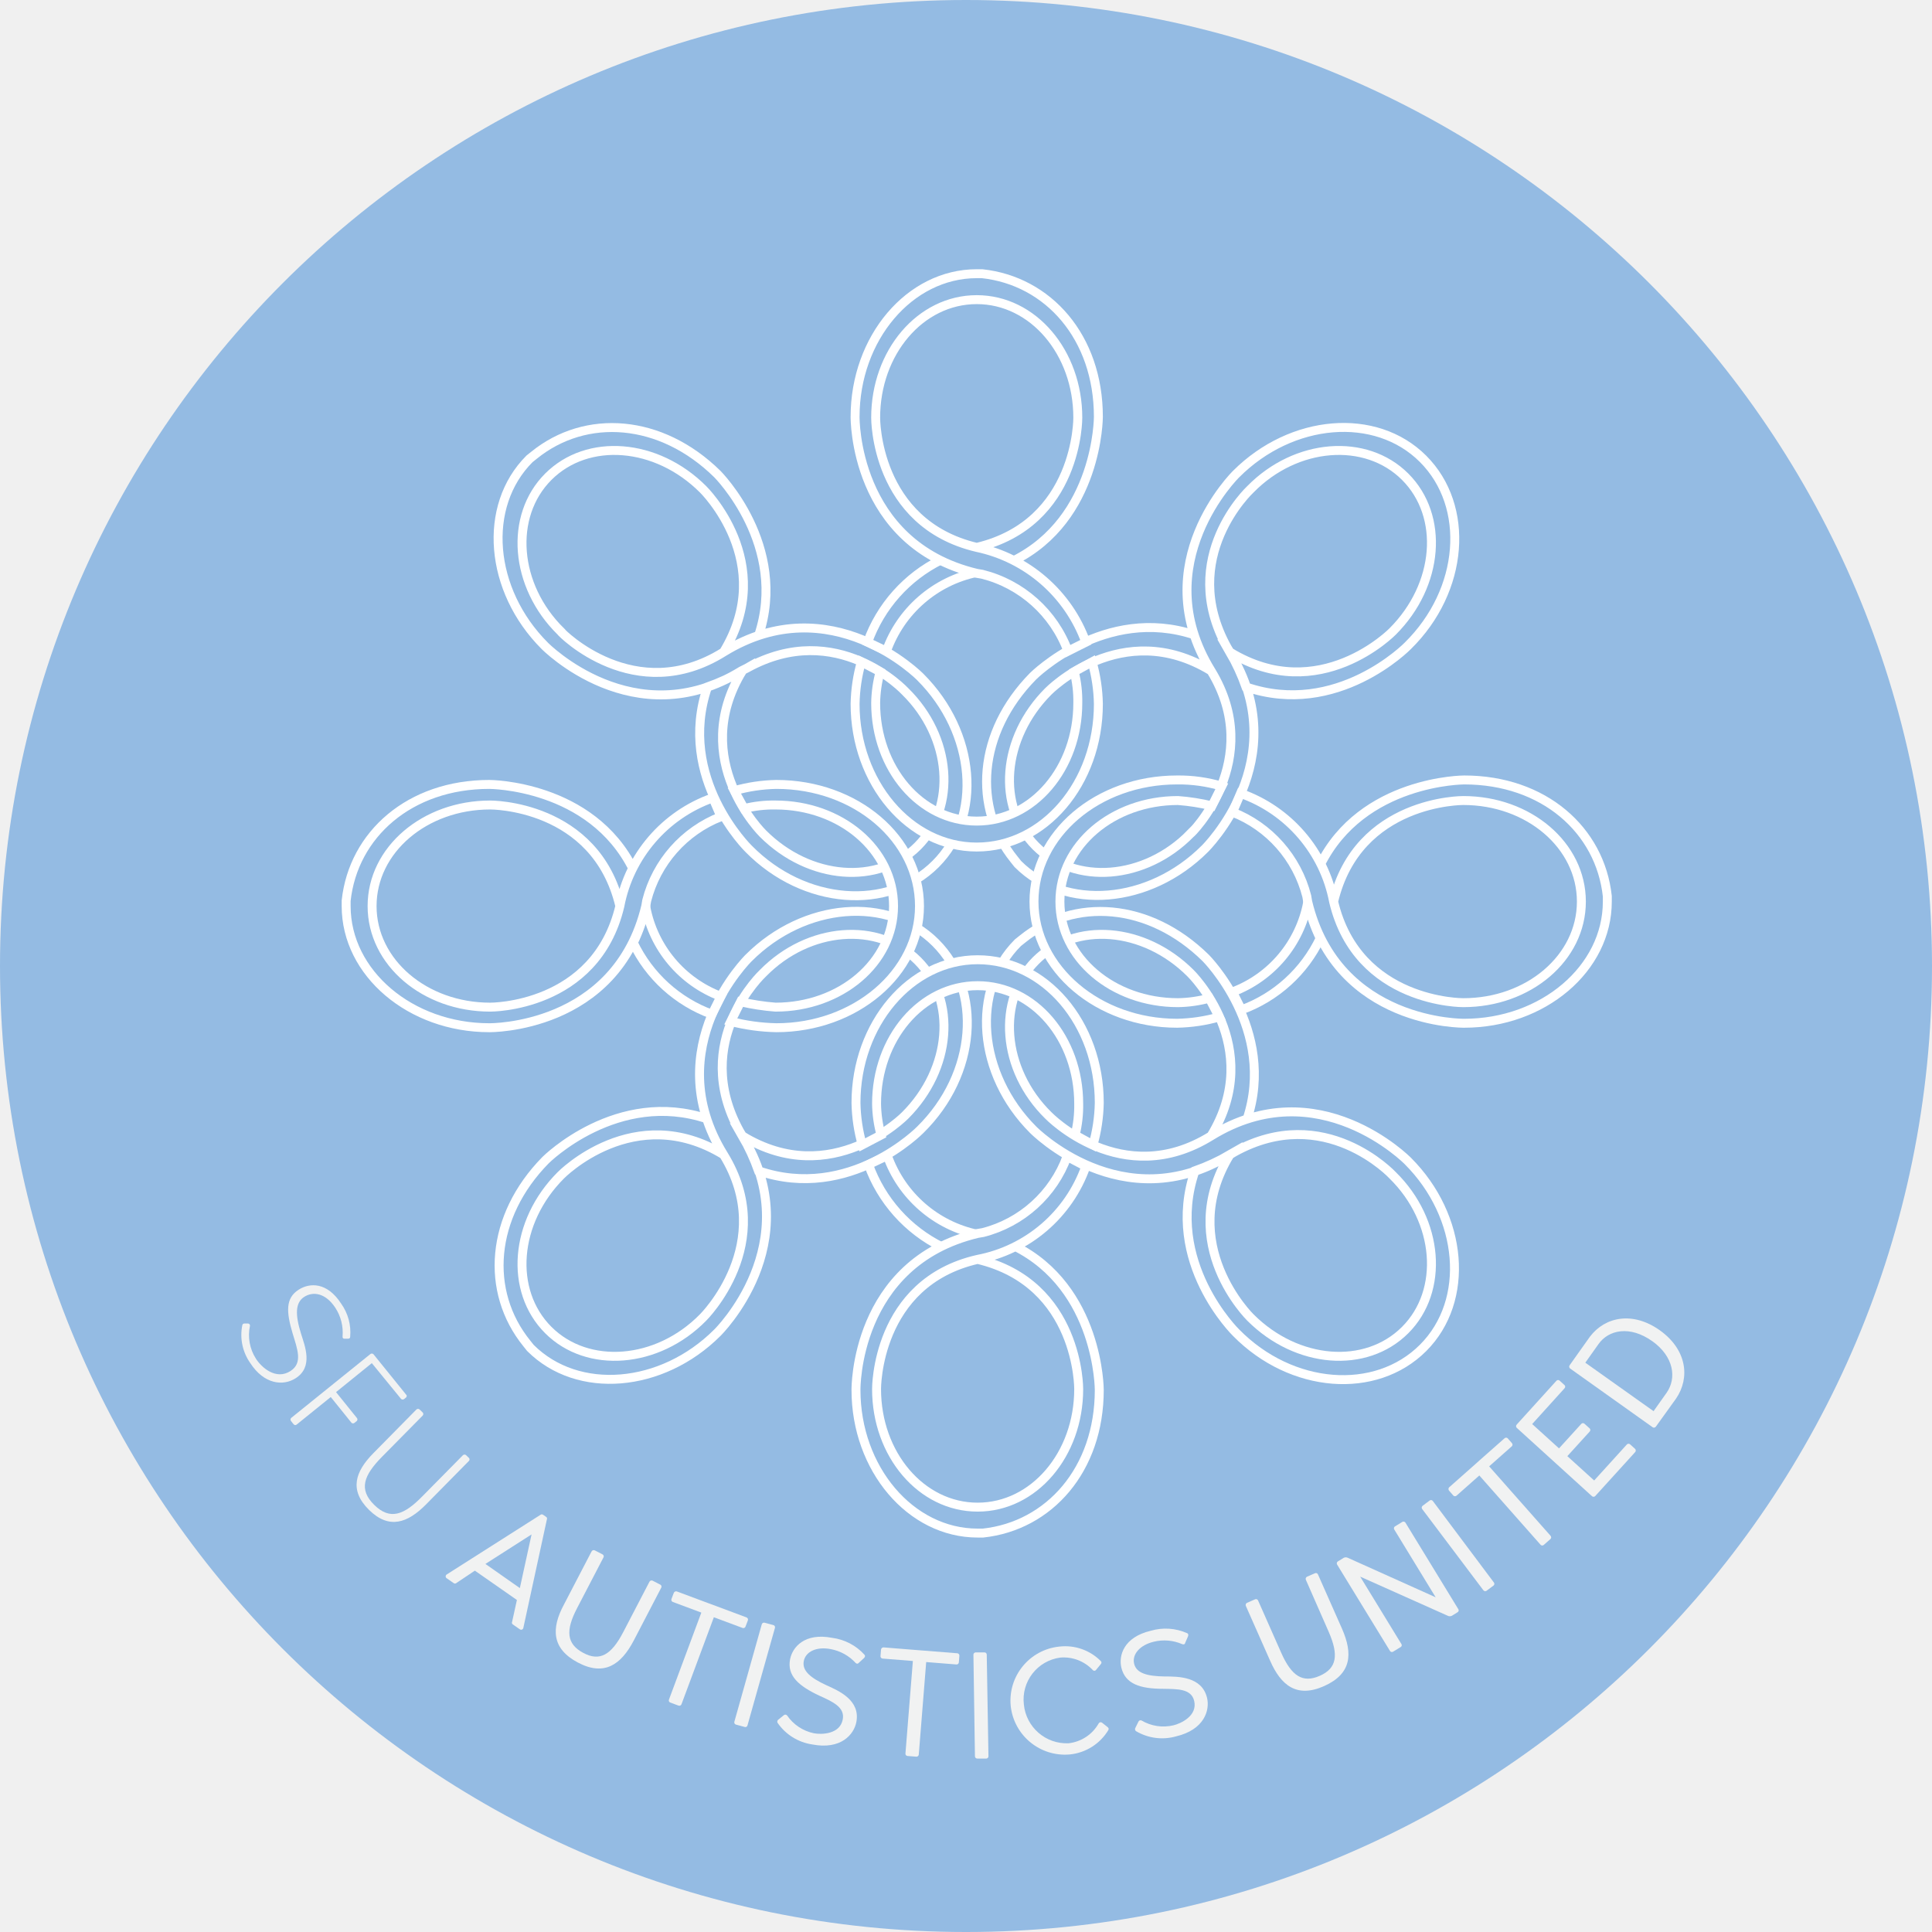
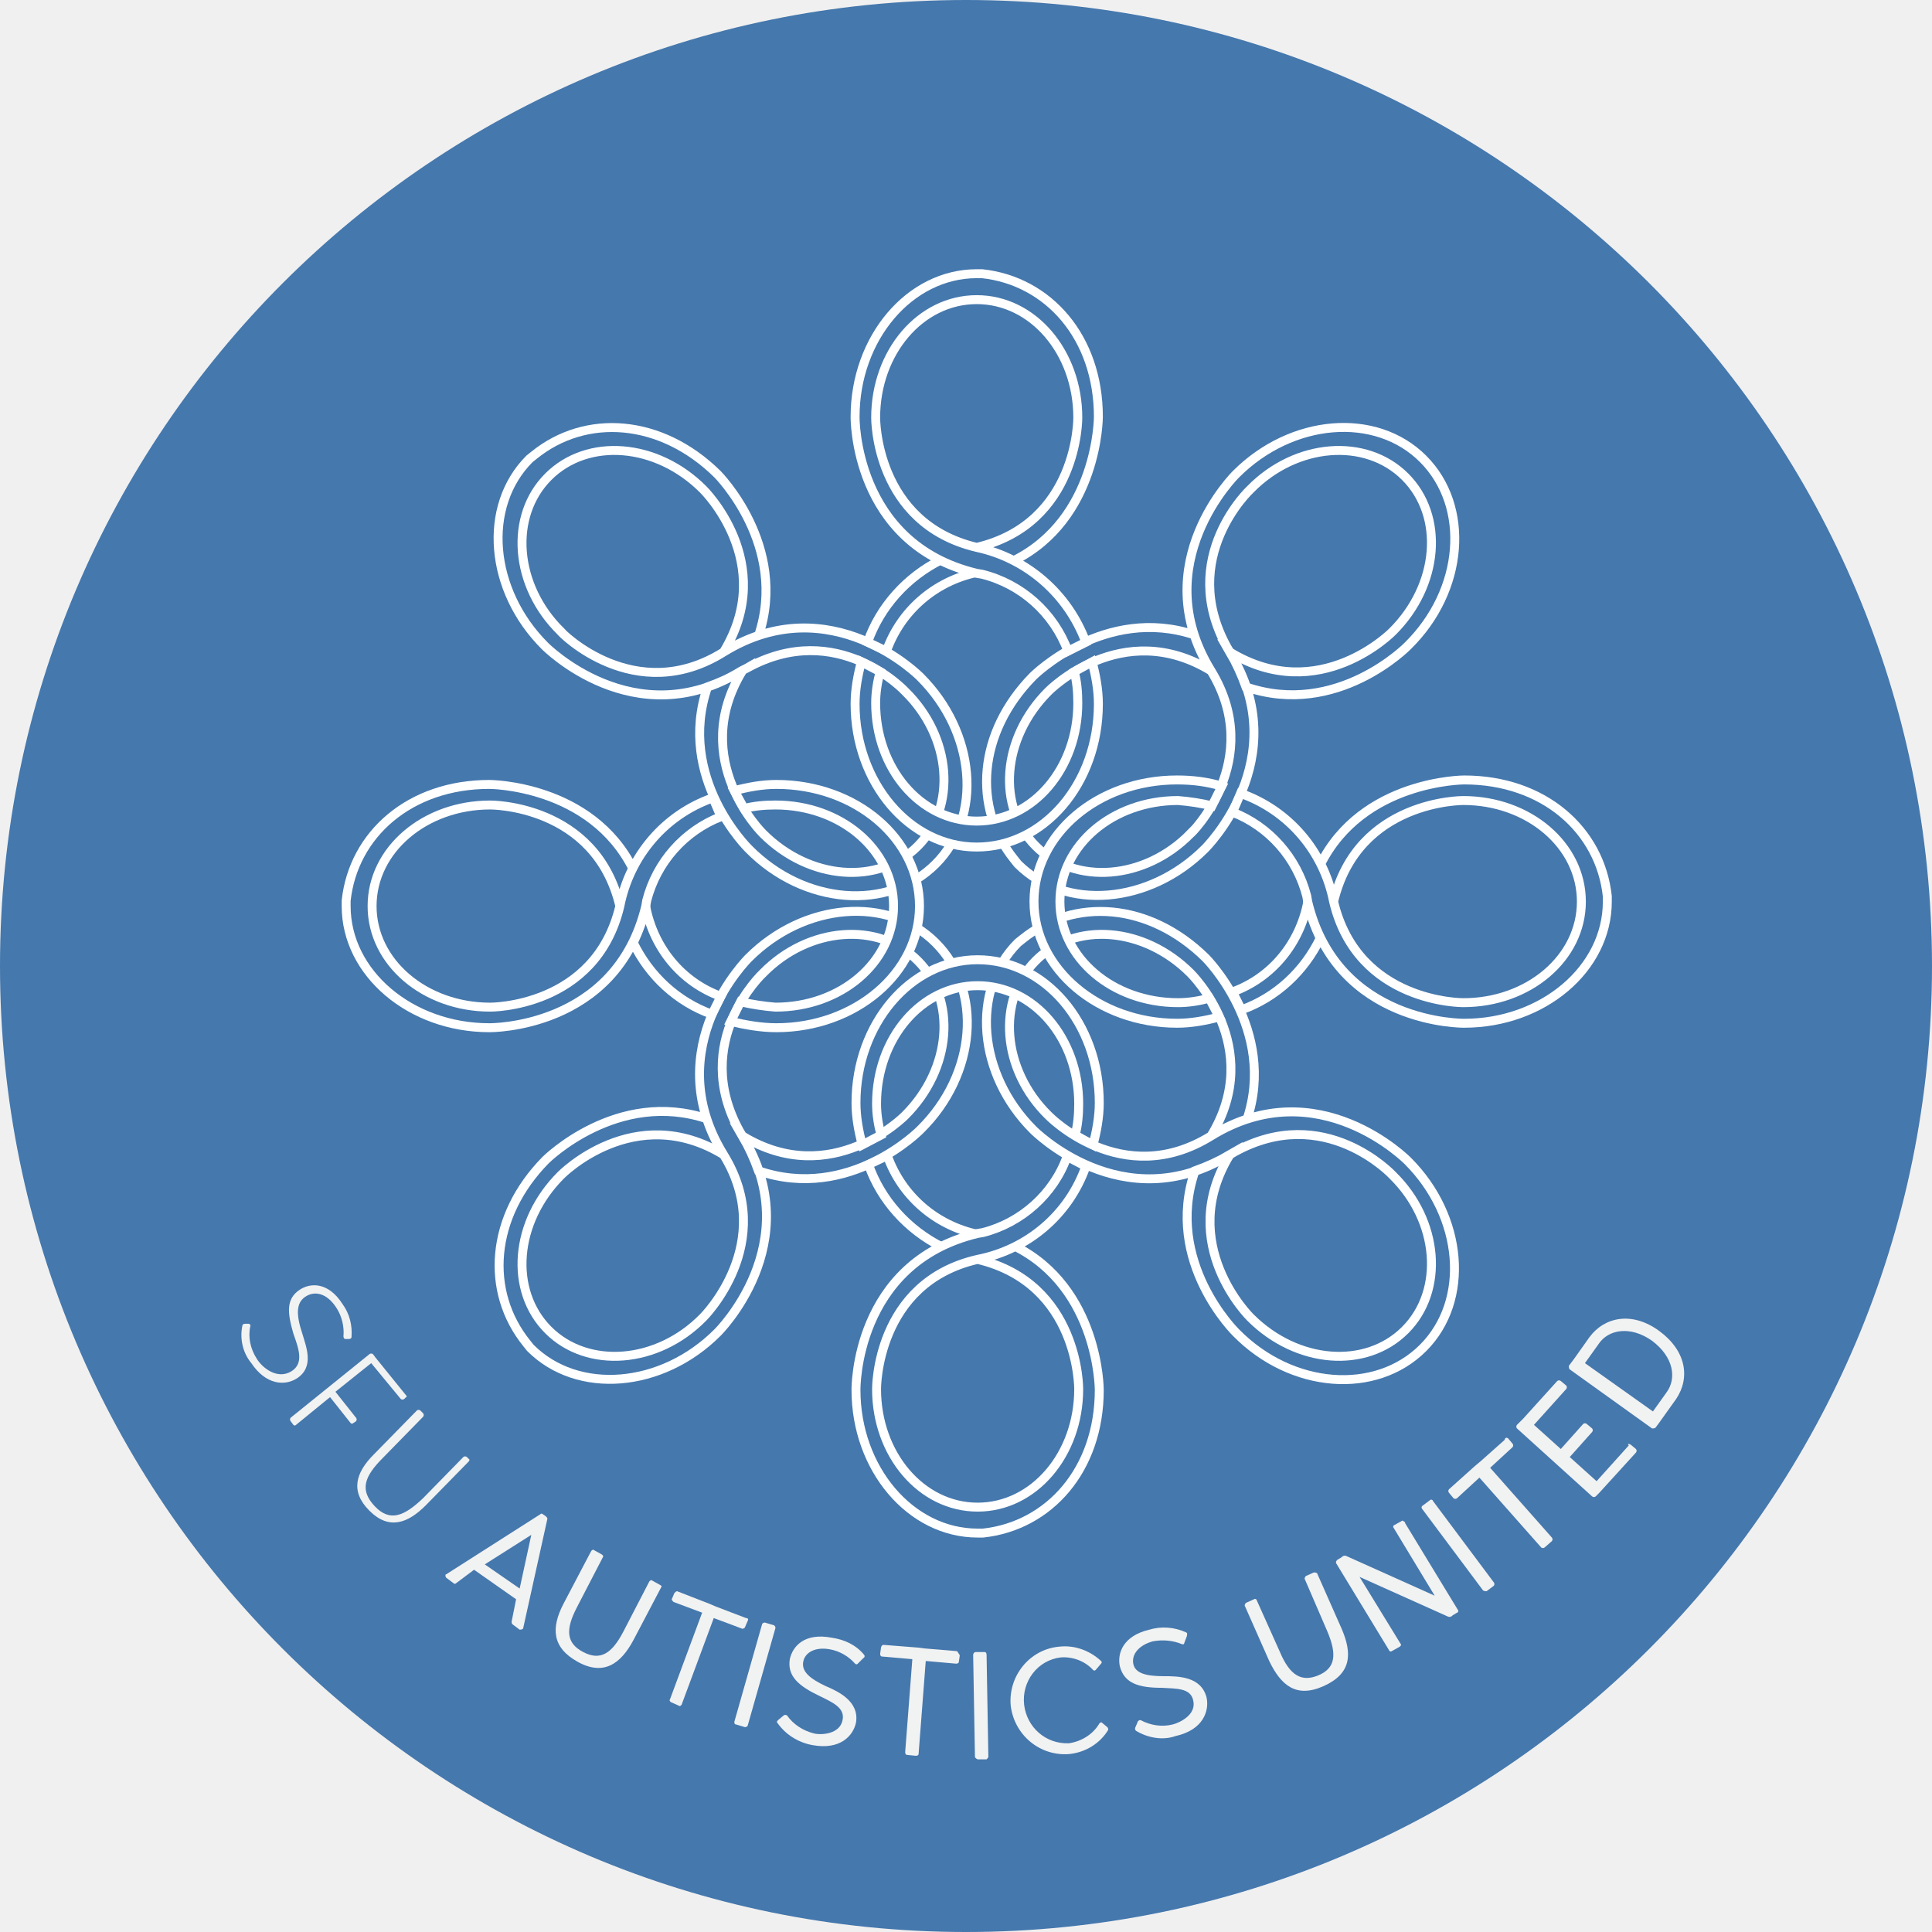
- <svg xmlns="http://www.w3.org/2000/svg" id="Layer_1" data-name="Layer 1" viewBox="0 0 216 216">
-   <defs>
-     <style>.cls-1,.cls-2{fill:#94bbe3;}.cls-2{stroke:#fff;stroke-miterlimit:10;}.cls-3{isolation:isolate;}.cls-4{fill:#f1f2f2;}</style>
-   </defs>
-   <circle class="cls-1" cx="108" cy="108" r="108" />
-   <path class="cls-2" d="M80.9,72.9c6.1-10-2.3-18.2-2.3-18.2-5.2-5.2-12.9-5.8-17.3-1.4s-3.8,12.2,1.4,17.3c0,.1,8.3,8.5,18.2,2.3h0c12-7.4,22,2.8,22,2.8,6.2,6.2,7,15.6,1.7,20.9s-14.7,4.6-20.9-1.7c0,0-8.1-7.9-4.6-18.1h0A23.22,23.22,0,0,0,83,75c-6.1,10,2.3,18.2,2.3,18.2,5.2,5.2,12.9,5.8,17.3,1.4s3.8-12.2-1.4-17.3c0,0-7.6-8.2-17.7-2.6l-.6.3c-12,7.4-22-2.8-22-2.8-6.2-6.2-7-15.6-1.7-20.9l.5-.4c5.8-4.7,14.2-4.1,20.5,2.1,0,0,8,8,4.6,18.1" />
-   <path class="cls-2" d="M135.4,127c6.1-10-2.3-18.2-2.3-18.2-5.2-5.2-12.9-5.8-17.3-1.4s-3.8,12.2,1.4,17.3c0,0,8.2,8.5,18.2,2.3h0c12-7.4,22,2.8,22,2.8,6.2,6.2,7,15.6,1.7,20.9s-14.7,4.6-20.9-1.7c0,0-8.1-7.9-4.6-18.1h0a23.22,23.22,0,0,0,3.9-1.8c-6.1,10,2.3,18.2,2.3,18.2,5.2,5.2,12.9,5.8,17.3,1.4s3.8-12.2-1.4-17.3c0,0-7.6-8.2-17.7-2.6l-.5.3c-12,7.4-22-2.8-22-2.8-6.2-6.2-7-15.6-1.7-20.9l.5-.4c5.8-4.7,14.2-4.1,20.5,2.1,0,0,8,8,4.6,18.1" />
-   <path class="cls-2" d="M135.4,75c-10-6.1-18.2,2.3-18.2,2.3-5.2,5.2-5.8,12.9-1.4,17.3s12.2,3.8,17.3-1.4c0,.1,8.4-8.2,2.3-18.2h0c-7.4-12,2.8-22,2.8-22,6.2-6.2,15.6-7,20.9-1.7s4.6,14.7-1.7,20.9c0,0-7.9,8.1-18.1,4.6h0a23.22,23.22,0,0,0-1.8-3.9c10,6.1,18.2-2.3,18.2-2.3,5.2-5.2,5.8-12.9,1.4-17.3s-12.2-3.8-17.3,1.4c0,0-8.2,7.6-2.6,17.7l.3.5c7.4,12-2.8,22-2.8,22-6.2,6.2-15.6,7-20.9,1.7l-.4-.5c-4.7-5.8-4.1-14.2,2.1-20.5,0,0,8-8,18.1-4.6" />
-   <path class="cls-2" d="M80.9,129.1c-10-6.1-18.2,2.3-18.2,2.3-5.2,5.2-5.8,12.9-1.4,17.3s12.2,3.8,17.3-1.4c0,0,8.4-8.3,2.3-18.2h0c-7.4-12,2.8-22,2.8-22,6.2-6.2,15.6-7,20.9-1.7s4.6,14.7-1.7,20.9c0,0-7.9,8.1-18.1,4.6h0A23.22,23.22,0,0,0,83,127c10,6.1,18.2-2.3,18.2-2.3,5.2-5.2,5.8-12.9,1.4-17.3s-12.2-3.8-17.3,1.4c0,0-8.2,7.6-2.6,17.7l.3.5c7.4,12-2.8,22-2.8,22-6.2,6.2-15.6,7-20.9,1.7l-.4-.5c-4.7-5.8-4.1-14.2,2.1-20.5,0,0,8-8,18.1-4.6" />
-   <path class="cls-2" d="M97,71.8a16.47,16.47,0,0,1,8.2-9.2h0a19,19,0,0,0,4,1.4,13.67,13.67,0,0,0-10.1,8.8Z" />
-   <path class="cls-2" d="M120.1,75.1a13.42,13.42,0,0,1,.4,3.5c0,7.3-5,13.2-11.3,13.2S97.9,85.9,97.9,78.6a14.08,14.08,0,0,1,.5-3.5L96.3,74a18.42,18.42,0,0,0-.7,4.7c0,8.8,6.1,16,13.6,16s13.6-7.1,13.6-16a18.42,18.42,0,0,0-.7-4.7Z" />
-   <path class="cls-2" d="M109.2,61.2c11.4-2.7,11.3-14.5,11.3-14.5,0-7.3-5-13.2-11.3-13.2S97.9,39.4,97.9,46.7c0,0-.1,11.8,11.3,14.5h0a16.6,16.6,0,0,1,12.2,10.6l-2,1a13.82,13.82,0,0,0-9.6-8.6l-.6-.1C95.4,60.8,95.6,46.6,95.6,46.6c0-8.8,6.1-16,13.6-16h.6c7.4.8,13,7.1,13,16,0,0,0,11.4-9.5,16.1" />
-   <path class="cls-2" d="M97.1,130.2a16.47,16.47,0,0,0,8.2,9.2h0a19,19,0,0,1,4-1.4,13.67,13.67,0,0,1-10.1-8.8Z" />
-   <path class="cls-2" d="M120.2,126.9a13.42,13.42,0,0,0,.4-3.5c0-7.3-5-13.2-11.3-13.2S98,116.1,98,123.4a14.08,14.08,0,0,0,.5,3.5L96.4,128a18.42,18.42,0,0,1-.7-4.7c0-8.8,6.1-16,13.6-16s13.6,7.1,13.6,16a18.42,18.42,0,0,1-.7,4.7Z" />
-   <path class="cls-2" d="M109.3,140.8c11.4,2.7,11.3,14.5,11.3,14.5,0,7.3-5,13.2-11.3,13.2S98,162.6,98,155.3c0,0-.1-11.9,11.3-14.5h0a16,16,0,0,0,12.1-10.4l-2.1-1.1a13.6,13.6,0,0,1-9.4,8.5l-.6.1c-13.8,3.3-13.6,17.5-13.6,17.5,0,8.8,6.1,16,13.6,16h.6c7.4-.8,13-7.1,13-16,0,0,0-11.4-9.5-16.1" />
-   <path class="cls-2" d="M79.6,113.4a15.72,15.72,0,0,1-8.8-8h0a19,19,0,0,0,1.4-4,13.32,13.32,0,0,0,8.4,10Z" />
-   <path class="cls-2" d="M83.2,90.4a13.42,13.42,0,0,1,3.5-.4c7.3,0,13.2,5,13.2,11.3S94,112.6,86.7,112.6a26.29,26.29,0,0,1-3.9-.6l-1.1,2.2a22.36,22.36,0,0,0,5.1.7c8.8,0,16-6.1,16-13.6s-7.1-13.6-16-13.6a18.42,18.42,0,0,0-4.7.7Z" />
-   <path class="cls-2" d="M69.3,101.3C66.6,89.9,54.8,90,54.8,90c-7.3,0-13.2,5-13.2,11.3s5.9,11.3,13.2,11.3c0,0,11.8.1,14.5-11.3h0A16,16,0,0,1,79.7,89.2l.9,2.1a13.74,13.74,0,0,0-8.3,9.4l-.1.6c-3.3,13.8-17.5,13.6-17.5,13.6-8.8,0-16-6.1-16-13.6v-.6c.8-7.4,7.1-13,16-13,0,0,11.4,0,16.1,9.5" />
-   <path class="cls-2" d="M138.8,112.9a15.72,15.72,0,0,0,8.8-8h0a19,19,0,0,1-1.4-4,13.32,13.32,0,0,1-8.4,10Z" />
-   <path class="cls-2" d="M135.5,90.1a23.18,23.18,0,0,0-3.8-.6c-7.3,0-13.2,5-13.2,11.3s5.9,11.3,13.2,11.3a14.08,14.08,0,0,0,3.5-.5l1.1,2.1a18.42,18.42,0,0,1-4.7.7c-8.8,0-16-6.1-16-13.6s7.1-13.6,16-13.6a16.79,16.79,0,0,1,5,.7Z" />
-   <path class="cls-2" d="M149.1,100.8c2.7-11.4,14.5-11.3,14.5-11.3,7.3,0,13.2,5,13.2,11.3s-5.9,11.3-13.2,11.3c0,0-11.8.1-14.5-11.3h0a16,16,0,0,0-10.4-12.1l-.9,2.1a13.74,13.74,0,0,1,8.3,9.4l.1.6c3.3,13.8,17.5,13.6,17.5,13.6,8.8,0,16-6.1,16-13.6v-.6c-.8-7.4-7.1-13-16-13,0,0-11.4,0-16.1,9.5" />
-   <g class="cls-3">
-     <path class="cls-4" d="M27.09,148.16a.23.23,0,0,1,.26-.19l.38,0a.23.23,0,0,1,.22.24,4.9,4.9,0,0,0,.66,3.69c.64,1,2.25,2.43,3.87,1.38,1.4-.9.76-2.46.23-4.22-.7-2.37-.81-3.92.68-4.87,1.23-.79,3.18-.88,4.76,1.57a5.52,5.52,0,0,1,1,3.7c0,.15-.11.21-.27.21h-.38c-.12,0-.22-.08-.2-.25a5.09,5.09,0,0,0-.81-3.21C36.4,144.55,35,144.35,34,145s-1,2-.35,4.09c.43,1.39,1.41,3.73-.6,5-1.38.89-3.52.7-5.07-1.7A5.46,5.46,0,0,1,27.09,148.16Z" />
+ <svg xmlns="http://www.w3.org/2000/svg" version="1.1" id="Layer_1" x="0px" y="0px" viewBox="0 0 216 216" style="enable-background:new 0 0 216 216;" xml:space="preserve">
+   <style type="text/css">
+ 	.st0{fill:#4578AD;}
+ 	.st1{fill:#4578AD;stroke:#FFFFFF;stroke-miterlimit:10;}
+ 	.st2{fill:#F1F2F2;}
+ </style>
+   <circle class="st0" cx="108" cy="108" r="108" />
+   <path class="st1" d="M80.9,72.9c6.1-10-2.3-18.2-2.3-18.2c-5.2-5.2-12.9-5.8-17.3-1.4s-3.8,12.2,1.4,17.3  C62.7,70.7,71,79.1,80.9,72.9L80.9,72.9c12-7.4,22,2.8,22,2.8c6.2,6.2,7,15.6,1.7,20.9s-14.7,4.6-20.9-1.7c0,0-8.1-7.9-4.6-18.1l0,0  c1.4-0.5,2.7-1.1,3.9-1.8c-6.1,10,2.3,18.2,2.3,18.2c5.2,5.2,12.9,5.8,17.3,1.4s3.8-12.2-1.4-17.3c0,0-7.6-8.2-17.7-2.6L82.9,75  c-12,7.4-22-2.8-22-2.8c-6.2-6.2-7-15.6-1.7-20.9l0.5-0.4c5.8-4.7,14.2-4.1,20.5,2.1c0,0,8,8,4.6,18.1" />
+   <path class="st1" d="M135.4,127c6.1-10-2.3-18.2-2.3-18.2c-5.2-5.2-12.9-5.8-17.3-1.4s-3.8,12.2,1.4,17.3  C117.2,124.7,125.4,133.2,135.4,127L135.4,127c12-7.4,22,2.8,22,2.8c6.2,6.2,7,15.6,1.7,20.9s-14.7,4.6-20.9-1.7  c0,0-8.1-7.9-4.6-18.1l0,0c1.4-0.5,2.7-1.1,3.9-1.8c-6.1,10,2.3,18.2,2.3,18.2c5.2,5.2,12.9,5.8,17.3,1.4s3.8-12.2-1.4-17.3  c0,0-7.6-8.2-17.7-2.6l-0.5,0.3c-12,7.4-22-2.8-22-2.8c-6.2-6.2-7-15.6-1.7-20.9l0.5-0.4c5.8-4.7,14.2-4.1,20.5,2.1  c0,0,8,8,4.6,18.1" />
+   <path class="st1" d="M135.4,75c-10-6.1-18.2,2.3-18.2,2.3c-5.2,5.2-5.8,12.9-1.4,17.3s12.2,3.8,17.3-1.4  C133.1,93.3,141.5,85,135.4,75L135.4,75c-7.4-12,2.8-22,2.8-22c6.2-6.2,15.6-7,20.9-1.7s4.6,14.7-1.7,20.9c0,0-7.9,8.1-18.1,4.6l0,0  c-0.5-1.4-1.1-2.7-1.8-3.9c10,6.1,18.2-2.3,18.2-2.3c5.2-5.2,5.8-12.9,1.4-17.3s-12.2-3.8-17.3,1.4c0,0-8.2,7.6-2.6,17.7l0.3,0.5  c7.4,12-2.8,22-2.8,22c-6.2,6.2-15.6,7-20.9,1.7l-0.4-0.5c-4.7-5.8-4.1-14.2,2.1-20.5c0,0,8-8,18.1-4.6" />
+   <path class="st1" d="M80.9,129.1c-10-6.1-18.2,2.3-18.2,2.3c-5.2,5.2-5.8,12.9-1.4,17.3s12.2,3.8,17.3-1.4  C78.6,147.3,87,139,80.9,129.1L80.9,129.1c-7.4-12,2.8-22,2.8-22c6.2-6.2,15.6-7,20.9-1.7s4.6,14.7-1.7,20.9c0,0-7.9,8.1-18.1,4.6  l0,0c-0.5-1.4-1.1-2.7-1.8-3.9c10,6.1,18.2-2.3,18.2-2.3c5.2-5.2,5.8-12.9,1.4-17.3s-12.2-3.8-17.3,1.4c0,0-8.2,7.6-2.6,17.7L83,127  c7.4,12-2.8,22-2.8,22c-6.2,6.2-15.6,7-20.9,1.7l-0.4-0.5c-4.7-5.8-4.1-14.2,2.1-20.5c0,0,8-8,18.1-4.6" />
+   <path class="st1" d="M97,71.8c1.4-4,4.4-7.3,8.2-9.2l0,0c1.3,0.6,2.6,1.1,4,1.4c-4.7,1-8.5,4.3-10.1,8.8L97,71.8z" />
+   <path class="st1" d="M120.1,75.1c0.3,1.1,0.4,2.3,0.4,3.5c0,7.3-5,13.2-11.3,13.2s-11.3-5.9-11.3-13.2c0-1.2,0.2-2.4,0.5-3.5  L96.3,74c-0.4,1.5-0.7,3.1-0.7,4.7c0,8.8,6.1,16,13.6,16s13.6-7.1,13.6-16c0-1.6-0.3-3.2-0.7-4.7L120.1,75.1z" />
+   <path class="st1" d="M109.2,61.2c11.4-2.7,11.3-14.5,11.3-14.5c0-7.3-5-13.2-11.3-13.2s-11.3,5.9-11.3,13.2  C97.9,46.7,97.8,58.5,109.2,61.2L109.2,61.2c5.6,1.2,10.2,5.2,12.2,10.6l-2,1c-1.6-4.3-5.2-7.5-9.6-8.6l-0.6-0.1  c-13.8-3.3-13.6-17.5-13.6-17.5c0-8.8,6.1-16,13.6-16h0.6c7.4,0.8,13,7.1,13,16c0,0,0,11.4-9.5,16.1" />
+   <path class="st1" d="M97.1,130.2c1.4,4,4.4,7.3,8.2,9.2l0,0c1.3-0.6,2.6-1.1,4-1.4c-4.7-1-8.5-4.3-10.1-8.8L97.1,130.2z" />
+   <path class="st1" d="M120.2,126.9c0.3-1.1,0.4-2.3,0.4-3.5c0-7.3-5-13.2-11.3-13.2S98,116.1,98,123.4c0,1.2,0.2,2.4,0.5,3.5  l-2.1,1.1c-0.4-1.5-0.7-3.1-0.7-4.7c0-8.8,6.1-16,13.6-16s13.6,7.1,13.6,16c0,1.6-0.3,3.2-0.7,4.7L120.2,126.9z" />
+   <path class="st1" d="M109.3,140.8c11.4,2.7,11.3,14.5,11.3,14.5c0,7.3-5,13.2-11.3,13.2S98,162.6,98,155.3  C98,155.3,97.9,143.4,109.3,140.8L109.3,140.8c5.6-1.1,10.2-5,12.1-10.4l-2.1-1.1c-1.5,4.2-5.1,7.4-9.4,8.5l-0.6,0.1  c-13.8,3.3-13.6,17.5-13.6,17.5c0,8.8,6.1,16,13.6,16h0.6c7.4-0.8,13-7.1,13-16c0,0,0-11.4-9.5-16.1" />
+   <path class="st1" d="M79.6,113.4c-3.9-1.4-7-4.3-8.8-8l0,0c0.6-1.3,1.1-2.6,1.4-4c0.9,4.6,4,8.4,8.4,10L79.6,113.4z" />
+   <path class="st1" d="M83.2,90.4c1.1-0.3,2.3-0.4,3.5-0.4c7.3,0,13.2,5,13.2,11.3s-5.9,11.3-13.2,11.3c-1.3-0.1-2.6-0.3-3.9-0.6  l-1.1,2.2c1.7,0.4,3.4,0.7,5.1,0.7c8.8,0,16-6.1,16-13.6s-7.1-13.6-16-13.6c-1.6,0-3.2,0.3-4.7,0.7L83.2,90.4z" />
+   <path class="st1" d="M69.3,101.3C66.6,89.9,54.8,90,54.8,90c-7.3,0-13.2,5-13.2,11.3s5.9,11.3,13.2,11.3  C54.8,112.6,66.6,112.7,69.3,101.3L69.3,101.3c1.1-5.6,5-10.2,10.4-12.1l0.9,2.1c-4.1,1.6-7.2,5.1-8.3,9.4l-0.1,0.6  c-3.3,13.8-17.5,13.6-17.5,13.6c-8.8,0-16-6.1-16-13.6v-0.6c0.8-7.4,7.1-13,16-13c0,0,11.4,0,16.1,9.5" />
+   <path class="st1" d="M138.8,112.9c3.9-1.4,7-4.3,8.8-8l0,0c-0.6-1.3-1.1-2.6-1.4-4c-0.9,4.6-4,8.4-8.4,10L138.8,112.9z" />
+   <path class="st1" d="M135.5,90.1c-1.2-0.3-2.5-0.5-3.8-0.6c-7.3,0-13.2,5-13.2,11.3s5.9,11.3,13.2,11.3c1.2,0,2.4-0.2,3.5-0.5  l1.1,2.1c-1.5,0.4-3.1,0.7-4.7,0.7c-8.8,0-16-6.1-16-13.6s7.1-13.6,16-13.6c1.7,0,3.4,0.2,5,0.7L135.5,90.1z" />
+   <path class="st1" d="M149.1,100.8c2.7-11.4,14.5-11.3,14.5-11.3c7.3,0,13.2,5,13.2,11.3s-5.9,11.3-13.2,11.3  C163.6,112.1,151.8,112.2,149.1,100.8L149.1,100.8c-1.1-5.6-5-10.2-10.4-12.1l-0.9,2.1c4.1,1.6,7.2,5.1,8.3,9.4l0.1,0.6  c3.3,13.8,17.5,13.6,17.5,13.6c8.8,0,16-6.1,16-13.6v-0.6c-0.8-7.4-7.1-13-16-13c0,0-11.4,0-16.1,9.5" />
+   <g>
+     <path class="st2" d="M27.1,148.2c0-0.1,0.1-0.2,0.3-0.2h0.4c0.1,0,0.2,0.1,0.2,0.2c0,0,0,0,0,0c-0.3,1.3,0,2.6,0.7,3.7   c0.6,1,2.3,2.4,3.9,1.4c1.4-0.9,0.8-2.5,0.2-4.2c-0.7-2.4-0.8-3.9,0.7-4.9c1.2-0.8,3.2-0.9,4.8,1.6c0.8,1.1,1.1,2.4,1,3.7   c0,0.1-0.1,0.2-0.3,0.2h-0.4c-0.1,0-0.2-0.1-0.2-0.3c0.1-1.1-0.2-2.3-0.8-3.2c-1.1-1.7-2.5-1.9-3.5-1.2s-1,2-0.3,4.1   c0.4,1.4,1.4,3.7-0.6,5c-1.4,0.9-3.5,0.7-5.1-1.7C27.1,151.2,26.8,149.6,27.1,148.2z" />
  </g>
-   <g class="cls-3">
-     <path class="cls-4" d="M45.42,156.22l-.22.18a.26.26,0,0,1-.36,0l-3.27-4-4,3.24,2.32,2.88a.25.25,0,0,1,0,.35l-.25.2a.25.25,0,0,1-.34,0l-2.32-2.88-3.79,3.06a.24.24,0,0,1-.35,0l-.29-.36a.26.26,0,0,1,0-.36l8.84-7.13a.26.26,0,0,1,.36,0l.29.36,3.42,4.23A.26.26,0,0,1,45.42,156.22Z" />
+   <g>
+     <path class="st2" d="M45.4,156.2l-0.2,0.2c-0.1,0.1-0.3,0.1-0.4,0l-3.3-4l-4,3.2l2.3,2.9c0.1,0.1,0.1,0.3,0,0.4l-0.3,0.2   c-0.1,0.1-0.2,0.1-0.3,0l-2.3-2.9l-3.8,3.1c-0.1,0.1-0.2,0.1-0.3,0c0,0,0,0,0,0l-0.3-0.4c-0.1-0.1-0.1-0.3,0-0.4l8.8-7.1   c0.1-0.1,0.3-0.1,0.4,0l0.3,0.4l3.4,4.2C45.5,156.1,45.5,156.2,45.4,156.2z" />
  </g>
-   <g class="cls-3">
-     <path class="cls-4" d="M52.4,163.36l-4.81,4.88c-2,2-4.07,2.8-6.33.57s-1.53-4.3.48-6.34l4.81-4.88a.26.26,0,0,1,.37,0l.33.32a.25.25,0,0,1,0,.36l-4.54,4.6c-2.06,2.09-2.63,3.65-.87,5.38s3.31,1.15,5.37-.95l4.54-4.6a.26.26,0,0,1,.37,0l.33.32A.25.25,0,0,1,52.4,163.36Z" />
+   <g>
+     <path class="st2" d="M52.4,163.4l-4.8,4.9c-2,2-4.1,2.8-6.3,0.6s-1.5-4.3,0.5-6.3l4.8-4.9c0.1-0.1,0.3-0.1,0.4,0c0,0,0,0,0,0   l0.3,0.3c0.1,0.1,0.1,0.3,0,0.4c0,0,0,0,0,0l-4.5,4.6c-2.1,2.1-2.6,3.6-0.9,5.4s3.3,1.1,5.4-0.9l4.5-4.6c0.1-0.1,0.3-0.1,0.4,0   c0,0,0,0,0,0l0.3,0.3C52.5,163.1,52.5,163.3,52.4,163.4z" />
  </g>
-   <g class="cls-3">
-     <path class="cls-4" d="M58.12,182.16l-.79-.55a.22.22,0,0,1-.08-.27l.54-2.46-4.7-3.28L51,177a.23.23,0,0,1-.27,0l-.79-.55a.25.25,0,0,1,0-.42l10.5-6.68a.23.23,0,0,1,.27,0l.25.17.11.08a.2.2,0,0,1,.08.24L58.51,182A.25.25,0,0,1,58.12,182.16Zm0-4.61,1.31-6-5.16,3.3Z" />
+   <g>
+     <path class="st2" d="M58.1,182.2l-0.8-0.6c-0.1-0.1-0.1-0.2-0.1-0.3l0.5-2.5l-4.7-3.3L51,177c-0.1,0.1-0.2,0.1-0.3,0l-0.8-0.6   c-0.1-0.1-0.1-0.2-0.1-0.3c0,0,0-0.1,0.1-0.1l10.5-6.7c0.1-0.1,0.2-0.1,0.3,0l0.3,0.2l0.1,0.1c0.1,0.1,0.1,0.2,0.1,0.2L58.5,182   C58.5,182.1,58.4,182.2,58.1,182.2C58.2,182.2,58.1,182.2,58.1,182.2z M58.1,177.6l1.3-6l-5.2,3.3L58.1,177.6z" />
  </g>
-   <g class="cls-3">
-     <path class="cls-4" d="M73.93,177.5l-3.09,5.94c-1.4,2.65-3.26,4-6.22,2.44s-3-3.83-1.57-6.49l3.09-5.94a.27.27,0,0,1,.35-.12l.89.46a.25.25,0,0,1,.08.35l-2.94,5.65c-1.32,2.53-1.17,4,.68,5s3.15.23,4.47-2.3l2.94-5.65a.27.27,0,0,1,.35-.12l.89.46A.25.25,0,0,1,73.93,177.5Z" />
+   <g>
+     <path class="st2" d="M73.9,177.5l-3.1,5.9c-1.4,2.6-3.3,4-6.2,2.4s-3-3.8-1.6-6.5l3.1-5.9c0.1-0.1,0.2-0.2,0.3-0.1l0.9,0.5   c0.1,0.1,0.2,0.2,0.1,0.3c0,0,0,0,0,0l-2.9,5.6c-1.3,2.5-1.2,4,0.7,5s3.2,0.2,4.5-2.3l2.9-5.6c0.1-0.1,0.2-0.2,0.3-0.1l0.9,0.5   C74,177.3,74,177.4,73.9,177.5z" />
  </g>
-   <g class="cls-3">
-     <path class="cls-4" d="M83.61,181.17l-.26.68A.25.25,0,0,1,83,182l-3.19-1.19-3.62,9.73a.26.26,0,0,1-.33.15l-.94-.35a.25.25,0,0,1-.13-.32l3.62-9.73-3.19-1.19a.26.26,0,0,1-.15-.33l.26-.68a.28.28,0,0,1,.33-.17l3.62,1.35.73.27,3.43,1.28A.26.26,0,0,1,83.61,181.17Z" />
+   <g>
+     <path class="st2" d="M83.6,181.2l-0.3,0.7c0,0.1-0.2,0.2-0.3,0.2c0,0,0,0,0,0l-3.2-1.2l-3.6,9.7c-0.1,0.1-0.2,0.2-0.3,0.1l-0.9-0.4   c-0.1-0.1-0.2-0.2-0.1-0.3l3.6-9.7l-3.2-1.2c-0.1-0.1-0.2-0.2-0.2-0.3l0.3-0.7c0.1-0.1,0.2-0.2,0.3-0.2l3.6,1.4l0.7,0.3l3.4,1.3   C83.6,180.9,83.7,181,83.6,181.2C83.6,181.2,83.6,181.2,83.6,181.2z" />
  </g>
-   <g class="cls-3">
-     <path class="cls-4" d="M82.1,192.5l3.07-10.91a.26.26,0,0,1,.31-.17l1,.27a.25.25,0,0,1,.16.31l-3.07,10.9a.24.24,0,0,1-.3.18l-1-.27A.26.26,0,0,1,82.1,192.5Z" />
+   <g>
+     <path class="st2" d="M82.1,192.5l3.1-10.9c0-0.1,0.2-0.2,0.3-0.2l1,0.3c0.1,0,0.2,0.2,0.2,0.3l-3.1,10.9c0,0.1-0.2,0.2-0.3,0.2   c0,0,0,0,0,0l-1-0.3C82.1,192.8,82.1,192.6,82.1,192.5z" />
  </g>
-   <g class="cls-3">
-     <path class="cls-4" d="M86.93,192.61a.28.28,0,0,1,.06-.33l.62-.5a.26.26,0,0,1,.38,0,4.81,4.81,0,0,0,3,2c.82.16,2.91.14,3.23-1.54.27-1.38-1.16-2-2.61-2.66-2.31-1.08-3.63-2.23-3.28-4.06.26-1.37,1.63-3,4.69-2.41A5.89,5.89,0,0,1,96.65,185c.11.13.06.25-.05.37l-.61.56c-.07.09-.21.1-.32,0a5,5,0,0,0-2.81-1.56c-1.55-.3-2.8.27-3,1.36s.81,1.88,2.51,2.67c1.43.64,3.84,1.69,3.37,4.13-.27,1.4-1.74,3.12-4.94,2.5A5.72,5.72,0,0,1,86.93,192.61Z" />
+   <g>
+     <path class="st2" d="M86.9,192.6c-0.1-0.1,0-0.2,0.1-0.3l0.6-0.5c0.1-0.1,0.3-0.1,0.4,0c0,0,0,0,0,0c0.7,1,1.8,1.7,3,2   c0.8,0.2,2.9,0.1,3.2-1.5c0.3-1.4-1.2-2-2.6-2.7c-2.3-1.1-3.6-2.2-3.3-4.1c0.3-1.4,1.6-3,4.7-2.4c1.4,0.2,2.7,0.8,3.6,1.9   c0.1,0.1,0.1,0.3-0.1,0.4l-0.6,0.6c-0.1,0.1-0.2,0.1-0.3,0c-0.7-0.8-1.7-1.4-2.8-1.6c-1.6-0.3-2.8,0.3-3,1.4s0.8,1.9,2.5,2.7   c1.4,0.6,3.8,1.7,3.4,4.1c-0.3,1.4-1.7,3.1-4.9,2.5C89.2,194.8,87.8,193.9,86.9,192.6z" />
  </g>
-   <g class="cls-3">
-     <path class="cls-4" d="M107.26,185.12l-.06.73a.25.25,0,0,1-.26.24l-3.39-.27-.83,10.35a.26.26,0,0,1-.27.23l-1-.08a.25.25,0,0,1-.22-.27l.83-10.35-3.39-.27a.26.26,0,0,1-.23-.27l.06-.73a.28.28,0,0,1,.28-.25l3.85.31.78.06,3.64.29A.26.26,0,0,1,107.26,185.12Z" />
+   <g>
+     <path class="st2" d="M107.3,185.1l-0.1,0.7c0,0.1-0.1,0.2-0.3,0.2c0,0,0,0,0,0l-3.4-0.3l-0.8,10.4c0,0.1-0.1,0.2-0.3,0.2l-1-0.1   c-0.1,0-0.2-0.1-0.2-0.3l0.8-10.4l-3.4-0.3c-0.1,0-0.2-0.1-0.2-0.3l0.1-0.7c0-0.1,0.1-0.3,0.3-0.3l3.8,0.3l0.8,0.1l3.6,0.3   C107.2,184.9,107.3,185,107.3,185.1z" />
  </g>
-   <g class="cls-3">
-     <path class="cls-4" d="M109,196.36,108.83,185a.26.26,0,0,1,.25-.26l1,0a.25.25,0,0,1,.24.25l.19,11.36a.25.25,0,0,1-.23.26l-1,0A.26.26,0,0,1,109,196.36Z" />
+   <g>
+     <path class="st2" d="M109,196.4l-0.2-11.4c0-0.1,0.1-0.3,0.3-0.3h1c0.1,0,0.2,0.1,0.2,0.3l0.2,11.4c0,0.1-0.1,0.2-0.2,0.3h-1   C109.1,196.6,109,196.5,109,196.4C109,196.4,109,196.4,109,196.4z" />
  </g>
-   <g class="cls-3">
-     <path class="cls-4" d="M113,190.74a6.08,6.08,0,0,1,5.43-6.65,5.61,5.61,0,0,1,4.65,1.63.23.23,0,0,1,0,.32l-.55.67a.23.23,0,0,1-.36,0,4.46,4.46,0,0,0-3.63-1.39,4.73,4.73,0,0,0-4.07,5.25,4.81,4.81,0,0,0,5,4.33,4.44,4.44,0,0,0,3.37-2.23.25.25,0,0,1,.37-.07l.63.5a.24.24,0,0,1,.07.33,5.68,5.68,0,0,1-4.31,2.72A6.1,6.1,0,0,1,113,190.74Z" />
+   <g>
+     <path class="st2" d="M113,190.7c-0.3-3.3,2.1-6.3,5.4-6.6c1.7-0.2,3.4,0.4,4.7,1.6c0.1,0.1,0.1,0.2,0,0.3l-0.6,0.7   c-0.1,0.1-0.2,0.1-0.3,0c0,0,0,0,0,0c-0.9-1-2.3-1.5-3.6-1.4c-2.6,0.3-4.4,2.7-4.1,5.3c0.3,2.5,2.4,4.4,5,4.3   c1.4-0.2,2.7-1,3.4-2.2c0.1-0.1,0.2-0.2,0.3-0.1c0,0,0,0,0,0l0.6,0.5c0.1,0.1,0.1,0.2,0.1,0.3c-0.9,1.5-2.5,2.5-4.3,2.7   C116.3,196.4,113.4,194,113,190.7z" />
  </g>
-   <g class="cls-3">
-     <path class="cls-4" d="M127,193.54a.28.28,0,0,1-.08-.33l.35-.71a.26.26,0,0,1,.35-.15,4.81,4.81,0,0,0,3.58.54c.81-.19,2.71-1.06,2.31-2.73-.33-1.37-1.86-1.32-3.48-1.35-2.55,0-4.22-.54-4.66-2.36-.32-1.35.25-3.41,3.29-4.13a5.9,5.9,0,0,1,4.06.27c.16.07.15.21.1.36l-.33.76c0,.11-.15.17-.31.11a5,5,0,0,0-3.2-.27c-1.53.37-2.44,1.4-2.18,2.47s1.51,1.38,3.38,1.41c1.57,0,4.19,0,4.77,2.39.33,1.38-.3,3.56-3.47,4.31A5.72,5.72,0,0,1,127,193.54Z" />
+   <g>
+     <path class="st2" d="M127,193.5c-0.1-0.1-0.1-0.2-0.1-0.3l0.3-0.7c0-0.1,0.2-0.2,0.3-0.2c0,0,0,0,0,0c1.1,0.6,2.4,0.8,3.6,0.5   c0.8-0.2,2.7-1.1,2.3-2.7c-0.3-1.4-1.9-1.3-3.5-1.4c-2.6,0-4.2-0.5-4.7-2.4c-0.3-1.4,0.3-3.4,3.3-4.1c1.3-0.4,2.8-0.3,4.1,0.3   c0.2,0.1,0.1,0.2,0.1,0.4l-0.3,0.8c0,0.1-0.1,0.2-0.3,0.1c-1-0.4-2.1-0.5-3.2-0.3c-1.5,0.4-2.4,1.4-2.2,2.5s1.5,1.4,3.4,1.4   c1.6,0,4.2,0,4.8,2.4c0.3,1.4-0.3,3.6-3.5,4.3C130,194.6,128.3,194.3,127,193.5z" />
  </g>
-   <g class="cls-3">
-     <path class="cls-4" d="M147.34,176l2.71,6.12c1.2,2.75,1.08,5-2,6.38s-4.84-.08-6.05-2.83l-2.71-6.12a.27.27,0,0,1,.12-.35l.92-.4a.25.25,0,0,1,.33.15l2.58,5.83c1.15,2.6,2.4,3.42,4.31,2.58s2.14-2.32,1-4.92L146,176.63a.27.27,0,0,1,.12-.35l.92-.4A.25.25,0,0,1,147.34,176Z" />
+   <g>
+     <path class="st2" d="M147.3,176l2.7,6.1c1.2,2.8,1.1,5-2,6.4s-4.8-0.1-6.1-2.8l-2.7-6.1c-0.1-0.1,0-0.3,0.1-0.4l0.9-0.4   c0.1-0.1,0.3,0,0.3,0.1c0,0,0,0,0,0l2.6,5.8c1.1,2.6,2.4,3.4,4.3,2.6s2.1-2.3,1-4.9l-2.5-5.8c-0.1-0.1,0-0.3,0.1-0.4l0.9-0.4   C147.2,175.8,147.3,175.9,147.3,176z" />
  </g>
-   <g class="cls-3">
-     <path class="cls-4" d="M157.14,170.25l5.91,9.67a.24.24,0,0,1-.09.33l-.5.31-.13.08a.52.52,0,0,1-.48,0l-9.78-4.37,4.61,7.54a.23.23,0,0,1-.08.33l-.85.52a.25.25,0,0,1-.34-.07l-5.92-9.67a.26.26,0,0,1,.08-.35l.51-.31.14-.09a.52.52,0,0,1,.48,0l9.81,4.41L155.88,171a.25.25,0,0,1,.07-.34l.85-.52A.26.26,0,0,1,157.14,170.25Z" />
+   <g>
+     <path class="st2" d="M157.1,170.3l5.9,9.7c0.1,0.1,0,0.3-0.1,0.3c0,0,0,0,0,0l-0.5,0.3l-0.1,0.1c-0.2,0.1-0.3,0.1-0.5,0l-9.8-4.4   l4.6,7.5c0.1,0.1,0,0.2-0.1,0.3c0,0,0,0,0,0l-0.9,0.5c-0.1,0.1-0.3,0-0.3-0.1l-5.9-9.7c-0.1-0.1,0-0.3,0.1-0.4l0.5-0.3l0.1-0.1   c0.2-0.1,0.3-0.1,0.5,0l9.8,4.4l-4.6-7.6c-0.1-0.1,0-0.3,0.1-0.3l0.9-0.5C156.9,170.1,157.1,170.1,157.1,170.3z" />
  </g>
-   <g class="cls-3">
-     <path class="cls-4" d="M165.84,177.79,159,168.71a.26.26,0,0,1,.05-.36l.8-.6a.25.25,0,0,1,.34.06L167,176.9a.25.25,0,0,1,0,.35l-.8.6A.26.26,0,0,1,165.84,177.79Z" />
+   <g>
+     <path class="st2" d="M165.8,177.8l-6.8-9.1c-0.1-0.1-0.1-0.3,0.1-0.4l0.8-0.6c0.1-0.1,0.3,0,0.3,0.1l6.8,9.1c0.1,0.1,0.1,0.3,0,0.4   l-0.8,0.6C166.1,177.9,165.9,177.9,165.8,177.8z" />
  </g>
-   <g class="cls-3">
-     <path class="cls-4" d="M168.55,160.79l.48.55a.25.25,0,0,1,0,.35l-2.54,2.25,6.86,7.76a.26.26,0,0,1,0,.36l-.75.66a.25.25,0,0,1-.35,0l-6.86-7.76-2.54,2.25a.26.26,0,0,1-.36,0l-.48-.55a.28.28,0,0,1,0-.37l2.88-2.55.58-.52,2.73-2.41A.26.26,0,0,1,168.55,160.79Z" />
+   <g>
+     <path class="st2" d="M168.6,160.8l0.5,0.6c0.1,0.1,0.1,0.3,0,0.4l-2.5,2.3l6.9,7.8c0.1,0.1,0.1,0.3,0,0.4l-0.8,0.7   c-0.1,0.1-0.3,0.1-0.4,0l-6.9-7.8l-2.5,2.3c-0.1,0.1-0.3,0.1-0.4,0l-0.5-0.6c-0.1-0.1-0.1-0.3,0-0.4l2.9-2.6l0.6-0.5l2.7-2.4   C168.3,160.7,168.4,160.7,168.6,160.8z" />
  </g>
-   <g class="cls-3">
-     <path class="cls-4" d="M182.26,161.49l.55.5a.26.26,0,0,1,0,.36l-4.06,4.47-.41.45a.26.26,0,0,1-.36,0l-8.41-7.64a.26.26,0,0,1,0-.36l.67-.74,3.78-4.17a.25.25,0,0,1,.35,0l.55.5a.25.25,0,0,1,0,.35l-3.62,4,3,2.72,2.5-2.75a.25.25,0,0,1,.35,0l.58.52a.25.25,0,0,1,0,.35l-2.5,2.75,3,2.72,3.63-4A.26.26,0,0,1,182.26,161.49Z" />
+   <g>
+     <path class="st2" d="M182.3,161.5l0.6,0.5c0.1,0.1,0.1,0.3,0,0.4l-4.1,4.5l-0.4,0.4c-0.1,0.1-0.3,0.1-0.4,0l-8.4-7.6   c-0.1-0.1-0.1-0.3,0-0.4l0.7-0.7l3.8-4.2c0.1-0.1,0.3-0.1,0.4,0l0.6,0.5c0.1,0.1,0.1,0.3,0,0.4l-3.6,4l3,2.7l2.5-2.8   c0.1-0.1,0.3-0.1,0.4,0l0.6,0.5c0.1,0.1,0.1,0.3,0,0.4l-2.5,2.8l3,2.7l3.6-4C181.9,161.4,182.1,161.4,182.3,161.5   C182.2,161.5,182.2,161.5,182.3,161.5z" />
  </g>
-   <g class="cls-3">
-     <path class="cls-4" d="M187.38,156.37l-2,2.78-.26.36a.26.26,0,0,1-.35.06L175.54,153a.26.26,0,0,1-.06-.35l.58-.82,1.69-2.38c1.72-2.27,4.83-2.85,7.82-.72S189,154,187.38,156.37Zm-2.68-6.44c-2.45-1.74-4.85-1.29-6,.36l-1.46,2.06,7.63,5.42,1.46-2.06C187.48,154.07,187.14,151.66,184.71,149.93Z" />
+   <g>
+     <path class="st2" d="M187.4,156.4l-2,2.8l-0.3,0.4c-0.1,0.1-0.2,0.1-0.4,0.1l-9.2-6.6c-0.1-0.1-0.1-0.2-0.1-0.4l0.6-0.8l1.7-2.4   c1.7-2.3,4.8-2.9,7.8-0.7S189,154,187.4,156.4z M184.7,149.9c-2.4-1.7-4.9-1.3-6,0.4l-1.5,2.1l7.6,5.4l1.5-2.1   C187.5,154.1,187.1,151.7,184.7,149.9L184.7,149.9z" />
  </g>
</svg>
